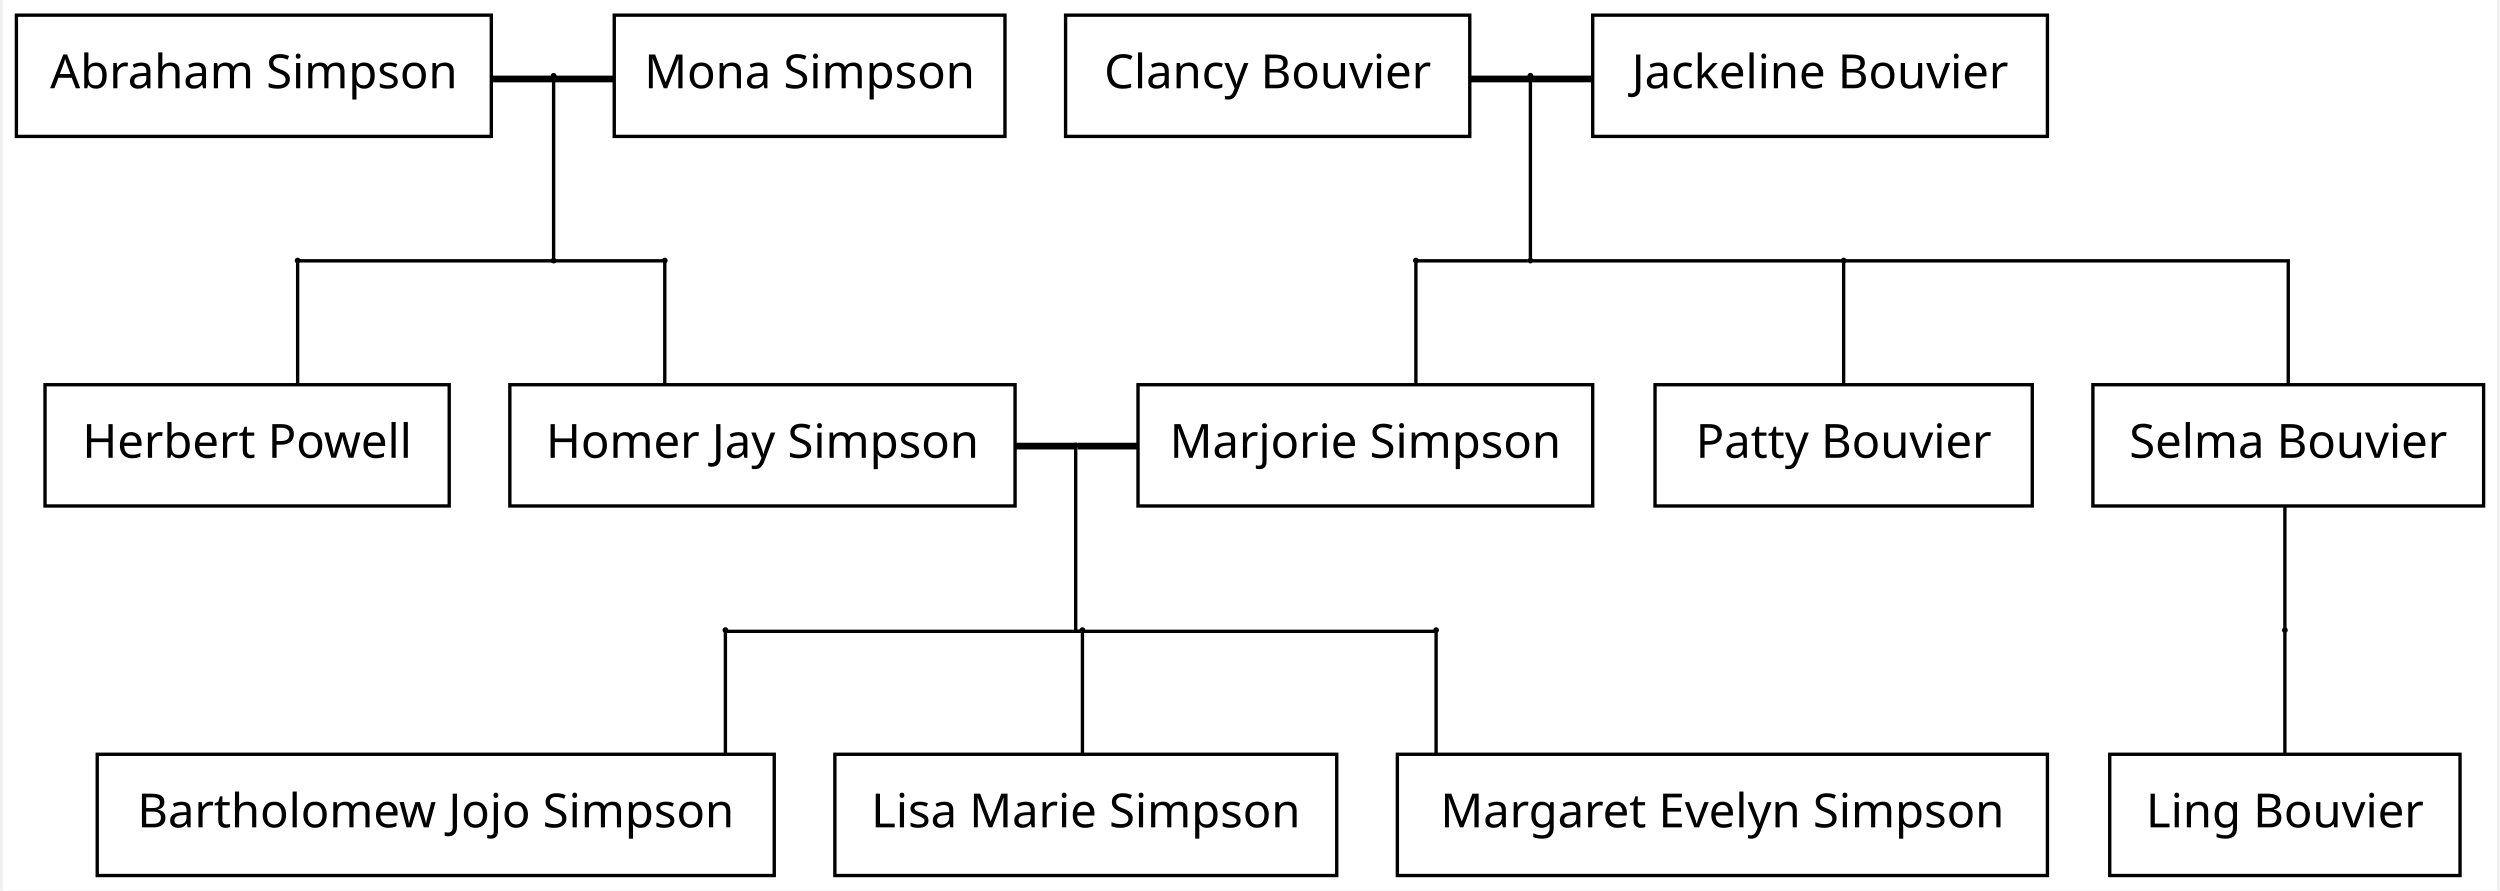
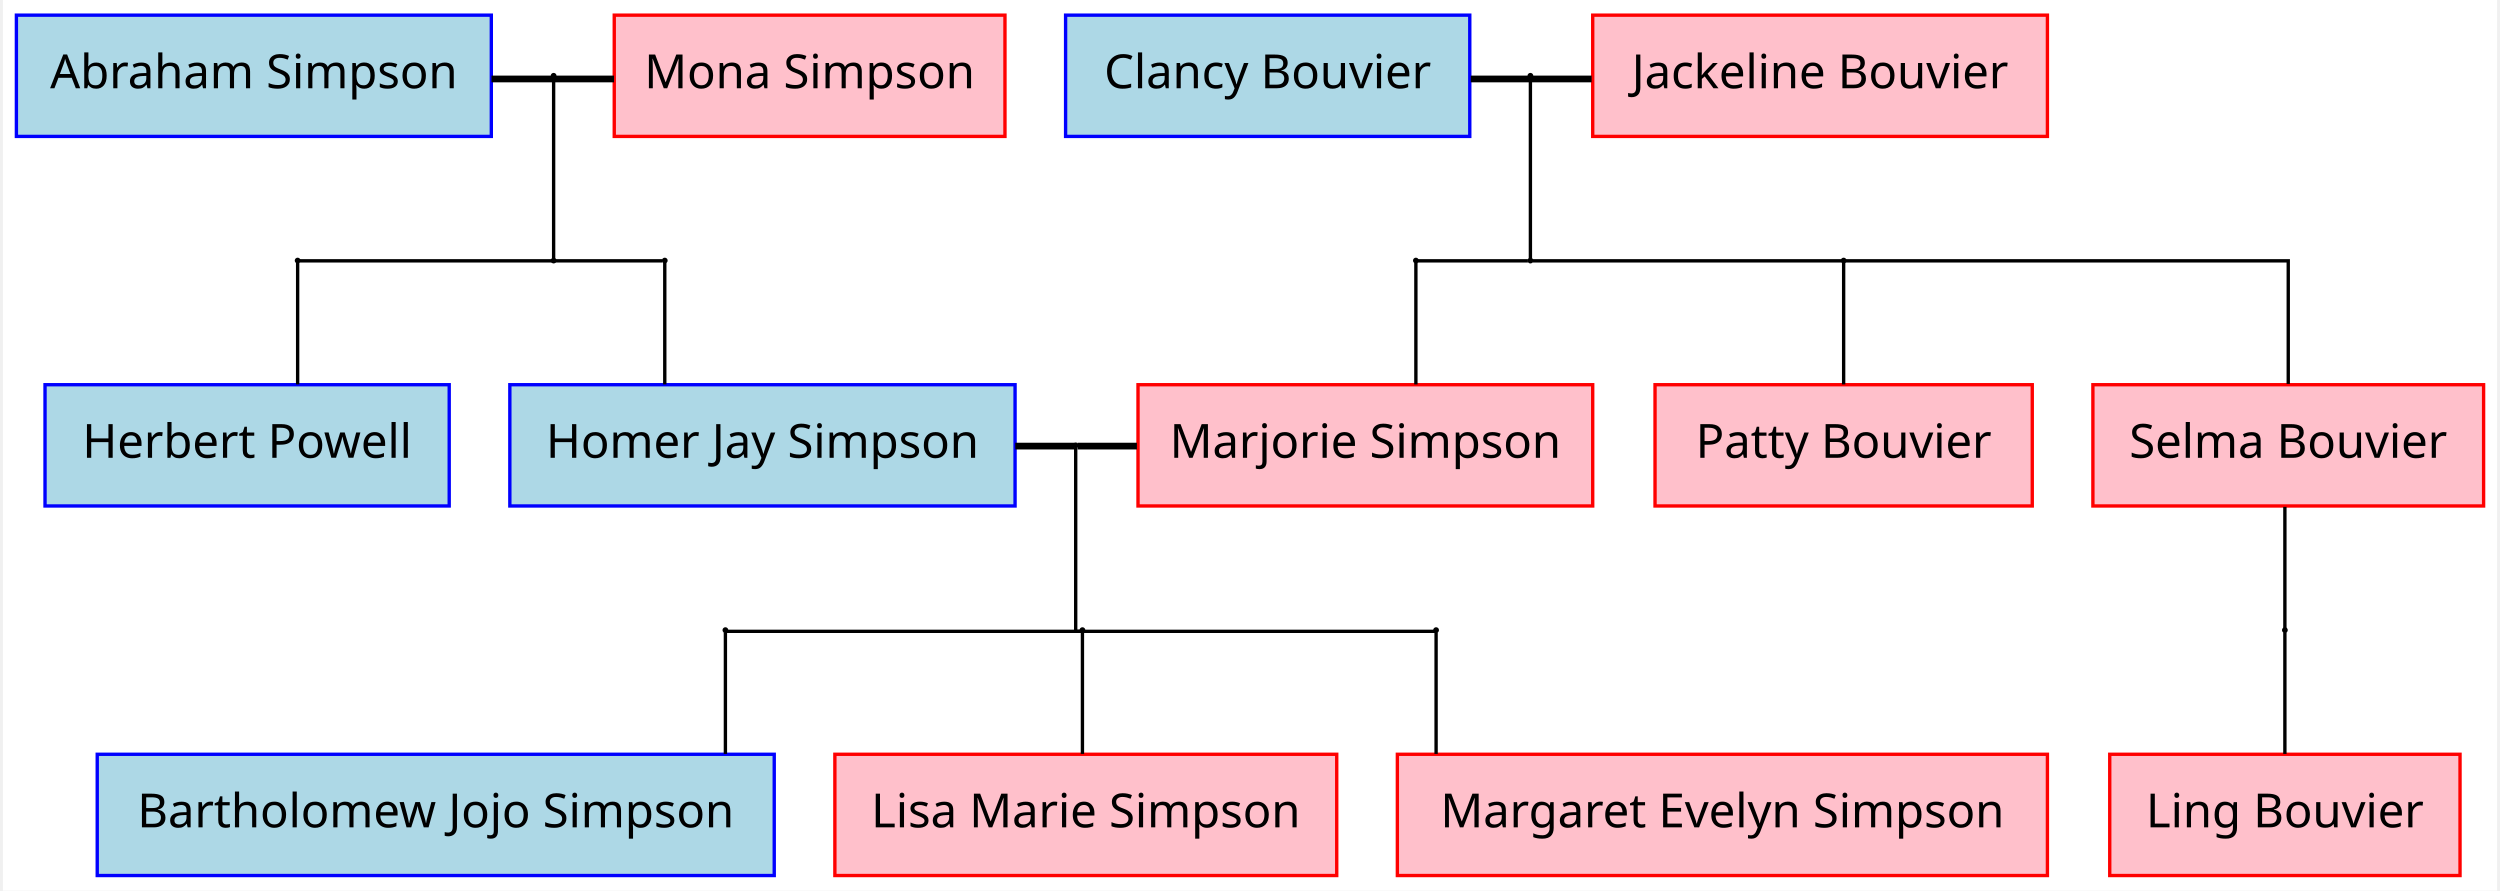
<svg xmlns="http://www.w3.org/2000/svg" width="741pt" height="264pt" viewBox="0.00 0.00 740.50 264.44">
  <g id="graph0" class="graph" transform="scale(1 1) rotate(0) translate(4 260.44)">
    <polygon fill="white" stroke="none" points="-4,4 -4,-260.44 736.5,-260.44 736.5,4 -4,4" />
    <g id="node1" class="node">
-       <polygon fill="none" stroke="black" points="0,-219.94 0,-255.94 141,-255.94 141,-219.94 0,-219.94" />
+       <polygon fill="lightblue" stroke="blue" points="0,-219.94 0,-255.94 141,-255.94 141,-219.94 0,-219.94" />
      <text text-anchor="middle" x="70.5" y="-234.24" font-family="Sans" font-size="14.00">Abraham Simpson</text>
    </g>
    <g id="node14" class="node">
      <ellipse fill="black" stroke="black" cx="159.5" cy="-237.94" rx="0.36" ry="0.36" />
    </g>
    <g id="edge9" class="edge">
      <path fill="none" stroke="black" stroke-width="2" d="M141.059,-237C151.186,-237 158.533,-237 159.412,-237" />
    </g>
    <g id="node2" class="node">
-       <polygon fill="none" stroke="black" points="177.5,-219.94 177.5,-255.94 293.5,-255.94 293.5,-219.94 177.5,-219.94" />
+       <polygon fill="pink" stroke="red" points="177.5,-219.94 177.5,-255.94 293.5,-255.94 293.5,-219.94 177.5,-219.94" />
      <text text-anchor="middle" x="235.5" y="-234.24" font-family="Sans" font-size="14.00">Mona Simpson</text>
    </g>
    <g id="node3" class="node">
-       <polygon fill="none" stroke="black" points="311.5,-219.94 311.5,-255.94 431.5,-255.94 431.5,-219.94 311.5,-219.94" />
+       <polygon fill="lightblue" stroke="blue" points="311.5,-219.94 311.5,-255.94 431.5,-255.94 431.5,-219.94 311.5,-219.94" />
      <text text-anchor="middle" x="371.5" y="-234.24" font-family="Sans" font-size="14.00">Clancy Bouvier</text>
    </g>
    <g id="node18" class="node">
      <ellipse fill="black" stroke="black" cx="449.5" cy="-237.94" rx="0.36" ry="0.36" />
    </g>
    <g id="edge16" class="edge">
      <path fill="none" stroke="black" stroke-width="2" d="M431.801,-237C441.43,-237 448.56,-237 449.414,-237" />
    </g>
    <g id="node4" class="node">
-       <polygon fill="none" stroke="black" points="468,-219.94 468,-255.94 603,-255.94 603,-219.94 468,-219.94" />
+       <polygon fill="pink" stroke="red" points="468,-219.94 468,-255.94 603,-255.94 603,-219.94 468,-219.94" />
      <text text-anchor="middle" x="535.5" y="-234.24" font-family="Sans" font-size="14.00">Jackeline Bouvier</text>
    </g>
    <g id="node5" class="node">
-       <polygon fill="none" stroke="black" points="8.5,-110.22 8.5,-146.22 128.5,-146.22 128.5,-110.22 8.5,-110.22" />
+       <polygon fill="lightblue" stroke="blue" points="8.5,-110.22 8.5,-146.22 128.5,-146.22 128.5,-110.22 8.5,-110.22" />
      <text text-anchor="middle" x="68.5" y="-124.52" font-family="Sans" font-size="14.00">Herbert Powell</text>
    </g>
    <g id="node6" class="node">
-       <polygon fill="none" stroke="black" points="146.5,-110.22 146.5,-146.22 296.5,-146.22 296.5,-110.22 146.5,-110.22" />
+       <polygon fill="lightblue" stroke="blue" points="146.5,-110.22 146.5,-146.22 296.5,-146.22 296.5,-110.22 146.5,-110.22" />
      <text text-anchor="middle" x="221.5" y="-124.52" font-family="Sans" font-size="14.00">Homer Jay Simpson</text>
    </g>
    <g id="node7" class="node">
-       <polygon fill="none" stroke="black" points="333,-110.22 333,-146.22 468,-146.22 468,-110.22 333,-110.22" />
+       <polygon fill="pink" stroke="red" points="333,-110.22 333,-146.22 468,-146.22 468,-110.22 333,-110.22" />
      <text text-anchor="middle" x="400.5" y="-124.52" font-family="Sans" font-size="14.00">Marjorie Simpson</text>
    </g>
    <g id="node22" class="node">
      <ellipse fill="black" stroke="black" cx="314.5" cy="-128.22" rx="0.36" ry="0.36" />
    </g>
    <g id="edge24" class="edge">
      <path fill="none" stroke="black" stroke-width="2" d="M296.569,-128C305.822,-128 312.611,-128 314.163,-128" />
    </g>
    <g id="node8" class="node">
-       <polygon fill="none" stroke="black" points="486.5,-110.22 486.5,-146.22 598.5,-146.22 598.5,-110.22 486.5,-110.22" />
+       <polygon fill="pink" stroke="red" points="486.5,-110.22 486.5,-146.22 598.5,-146.22 598.5,-110.22 486.5,-110.22" />
      <text text-anchor="middle" x="542.5" y="-124.52" font-family="Sans" font-size="14.00">Patty Bouvier</text>
    </g>
    <g id="node9" class="node">
-       <polygon fill="none" stroke="black" points="616.5,-110.22 616.5,-146.22 732.5,-146.22 732.5,-110.22 616.5,-110.22" />
+       <polygon fill="pink" stroke="red" points="616.5,-110.22 616.5,-146.22 732.5,-146.22 732.5,-110.22 616.5,-110.22" />
      <text text-anchor="middle" x="674.5" y="-124.52" font-family="Sans" font-size="14.00">Selma Bouvier</text>
    </g>
    <g id="node26" class="node">
      <ellipse fill="black" stroke="black" cx="673.5" cy="-73.36" rx="0.36" ry="0.36" />
    </g>
    <g id="edge32" class="edge">
      <path fill="none" stroke="black" d="M673.5,-109.952C673.5,-95.49 673.5,-77.188 673.5,-73.883" />
    </g>
    <g id="node10" class="node">
-       <polygon fill="none" stroke="black" points="24,-0.5 24,-36.5 225,-36.5 225,-0.5 24,-0.5" />
+       <polygon fill="lightblue" stroke="blue" points="24,-0.5 24,-36.5 225,-36.5 225,-0.5 24,-0.5" />
      <text text-anchor="middle" x="124.5" y="-14.8" font-family="Sans" font-size="14.00">Bartholomew Jojo Simpson</text>
    </g>
    <g id="node11" class="node">
-       <polygon fill="none" stroke="black" points="243,-0.5 243,-36.5 392,-36.5 392,-0.5 243,-0.5" />
+       <polygon fill="pink" stroke="red" points="243,-0.5 243,-36.5 392,-36.5 392,-0.5 243,-0.5" />
      <text text-anchor="middle" x="317.5" y="-14.8" font-family="Sans" font-size="14.00">Lisa Marie Simpson</text>
    </g>
    <g id="node12" class="node">
-       <polygon fill="none" stroke="black" points="410,-0.5 410,-36.5 603,-36.5 603,-0.5 410,-0.5" />
+       <polygon fill="pink" stroke="red" points="410,-0.5 410,-36.5 603,-36.5 603,-0.5 410,-0.5" />
      <text text-anchor="middle" x="506.5" y="-14.8" font-family="Sans" font-size="14.00">Margaret Evelyn Simpson</text>
    </g>
    <g id="node13" class="node">
-       <polygon fill="none" stroke="black" points="621.5,-0.5 621.5,-36.5 725.5,-36.5 725.5,-0.5 621.5,-0.5" />
+       <polygon fill="pink" stroke="red" points="621.5,-0.5 621.5,-36.5 725.5,-36.5 725.5,-0.5 621.5,-0.5" />
      <text text-anchor="middle" x="673.5" y="-14.8" font-family="Sans" font-size="14.00">Ling Bouvier</text>
    </g>
    <g id="edge10" class="edge">
      <path fill="none" stroke="black" stroke-width="2" d="M159.555,-237C160.256,-237 167.58,-237 177.427,-237" />
    </g>
    <g id="node16" class="node">
      <ellipse fill="black" stroke="black" cx="159.5" cy="-183.08" rx="0.36" ry="0.36" />
    </g>
    <g id="edge13" class="edge">
      <path fill="none" stroke="black" d="M159.5,-237.324C159.5,-231.673 159.5,-188.942 159.5,-183.623" />
    </g>
    <g id="node15" class="node">
      <ellipse fill="black" stroke="black" cx="83.5" cy="-183.08" rx="0.36" ry="0.36" />
    </g>
    <g id="edge14" class="edge">
      <path fill="none" stroke="black" d="M83.5,-182.464C83.5,-178.909 83.5,-160.675 83.5,-146.316" />
    </g>
    <g id="edge11" class="edge">
      <path fill="none" stroke="black" d="M83.985,-183C90.155,-183 153.165,-183 159.058,-183" />
    </g>
    <g id="node17" class="node">
      <ellipse fill="black" stroke="black" cx="192.5" cy="-183.08" rx="0.36" ry="0.36" />
    </g>
    <g id="edge12" class="edge">
      <path fill="none" stroke="black" d="M159.871,-183C163.156,-183 187.285,-183 191.78,-183" />
    </g>
    <g id="edge15" class="edge">
      <path fill="none" stroke="black" d="M192.5,-182.464C192.5,-178.909 192.5,-160.675 192.5,-146.316" />
    </g>
    <g id="edge17" class="edge">
      <path fill="none" stroke="black" stroke-width="2" d="M449.562,-237C450.305,-237 457.612,-237 467.679,-237" />
    </g>
    <g id="node20" class="node">
      <ellipse fill="black" stroke="black" cx="449.5" cy="-183.08" rx="0.36" ry="0.36" />
    </g>
    <g id="edge20" class="edge">
      <path fill="none" stroke="black" d="M449.5,-237.324C449.5,-231.673 449.5,-188.942 449.5,-183.623" />
    </g>
    <g id="node19" class="node">
      <ellipse fill="black" stroke="black" cx="415.5" cy="-183.08" rx="0.36" ry="0.36" />
    </g>
    <g id="edge21" class="edge">
      <path fill="none" stroke="black" d="M415.5,-182.464C415.5,-178.909 415.5,-160.675 415.5,-146.316" />
    </g>
    <g id="edge18" class="edge">
      <path fill="none" stroke="black" d="M415.882,-183C419.267,-183 444.127,-183 448.758,-183" />
    </g>
    <g id="node21" class="node">
      <ellipse fill="black" stroke="black" cx="542.5" cy="-183.08" rx="0.36" ry="0.36" />
    </g>
    <g id="edge19" class="edge">
      <path fill="none" stroke="black" d="M450.094,-183C457.643,-183 534.748,-183 541.96,-183" />
    </g>
    <g id="edge22" class="edge">
      <path fill="none" stroke="black" d="M542.5,-182.464C542.5,-178.909 542.5,-160.675 542.5,-146.316" />
    </g>
    <g id="edge23" class="edge">
      <path fill="none" stroke="black" d="M542.879,-183C550.621,-183 674.5,-183 674.5,-183 674.5,-183 674.5,-162.396 674.5,-146.461" />
    </g>
    <g id="edge25" class="edge">
      <path fill="none" stroke="black" stroke-width="2" d="M315.049,-128C316.966,-128 323.733,-128 332.679,-128" />
    </g>
    <g id="node24" class="node">
      <ellipse fill="black" stroke="black" cx="316.5" cy="-73.36" rx="0.36" ry="0.36" />
    </g>
    <g id="edge28" class="edge">
      <path fill="none" stroke="black" d="M314.5,-127.6C314.5,-121.533 314.5,-73 314.5,-73 314.5,-73 316.031,-73 316.414,-73" />
    </g>
    <g id="node23" class="node">
      <ellipse fill="black" stroke="black" cx="210.5" cy="-73.36" rx="0.36" ry="0.36" />
    </g>
    <g id="edge29" class="edge">
      <path fill="none" stroke="black" d="M210.5,-72.744C210.5,-69.189 210.5,-50.955 210.5,-36.596" />
    </g>
    <g id="edge26" class="edge">
      <path fill="none" stroke="black" d="M210.577,-73C213.736,-73 313.314,-73 316.426,-73" />
    </g>
    <g id="edge30" class="edge">
      <path fill="none" stroke="black" d="M316.5,-72.744C316.5,-69.189 316.5,-50.955 316.5,-36.596" />
    </g>
    <g id="node25" class="node">
      <ellipse fill="black" stroke="black" cx="421.5" cy="-73.36" rx="0.36" ry="0.36" />
    </g>
    <g id="edge27" class="edge">
      <path fill="none" stroke="black" d="M316.576,-73C319.706,-73 418.345,-73 421.426,-73" />
    </g>
    <g id="edge31" class="edge">
      <path fill="none" stroke="black" d="M421.5,-72.744C421.5,-69.189 421.5,-50.955 421.5,-36.596" />
    </g>
    <g id="edge33" class="edge">
      <path fill="none" stroke="black" d="M673.5,-72.744C673.5,-69.189 673.5,-50.955 673.5,-36.596" />
    </g>
  </g>
</svg>
